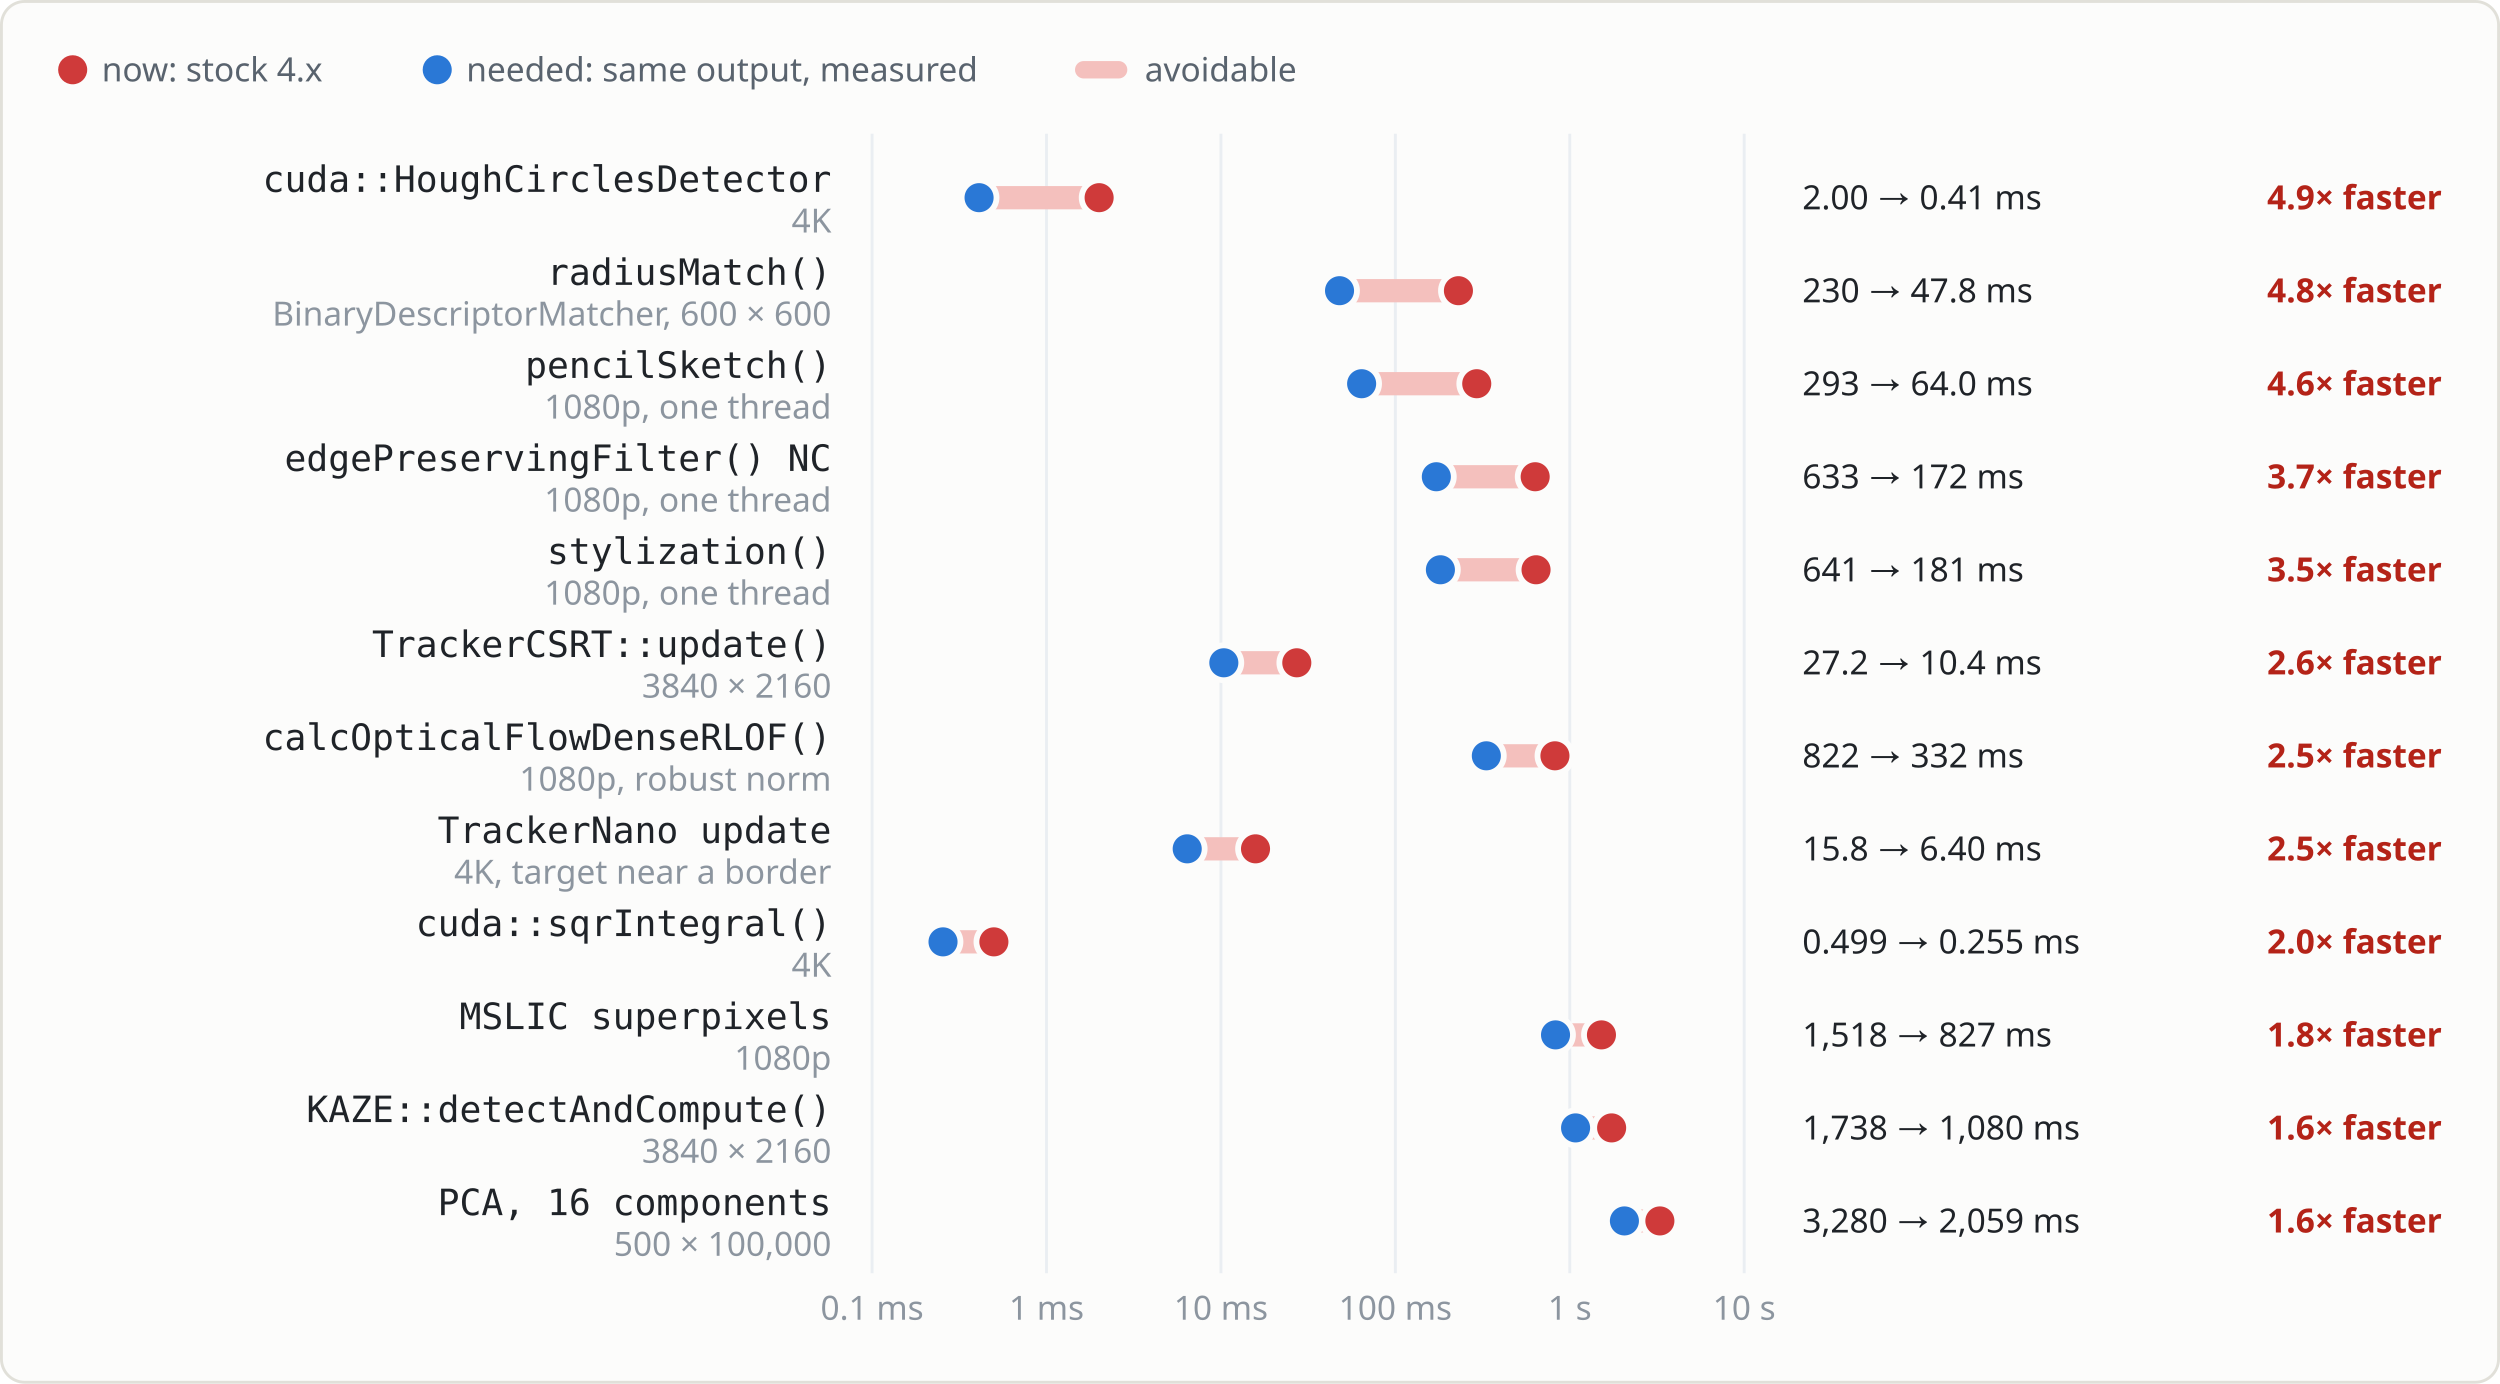
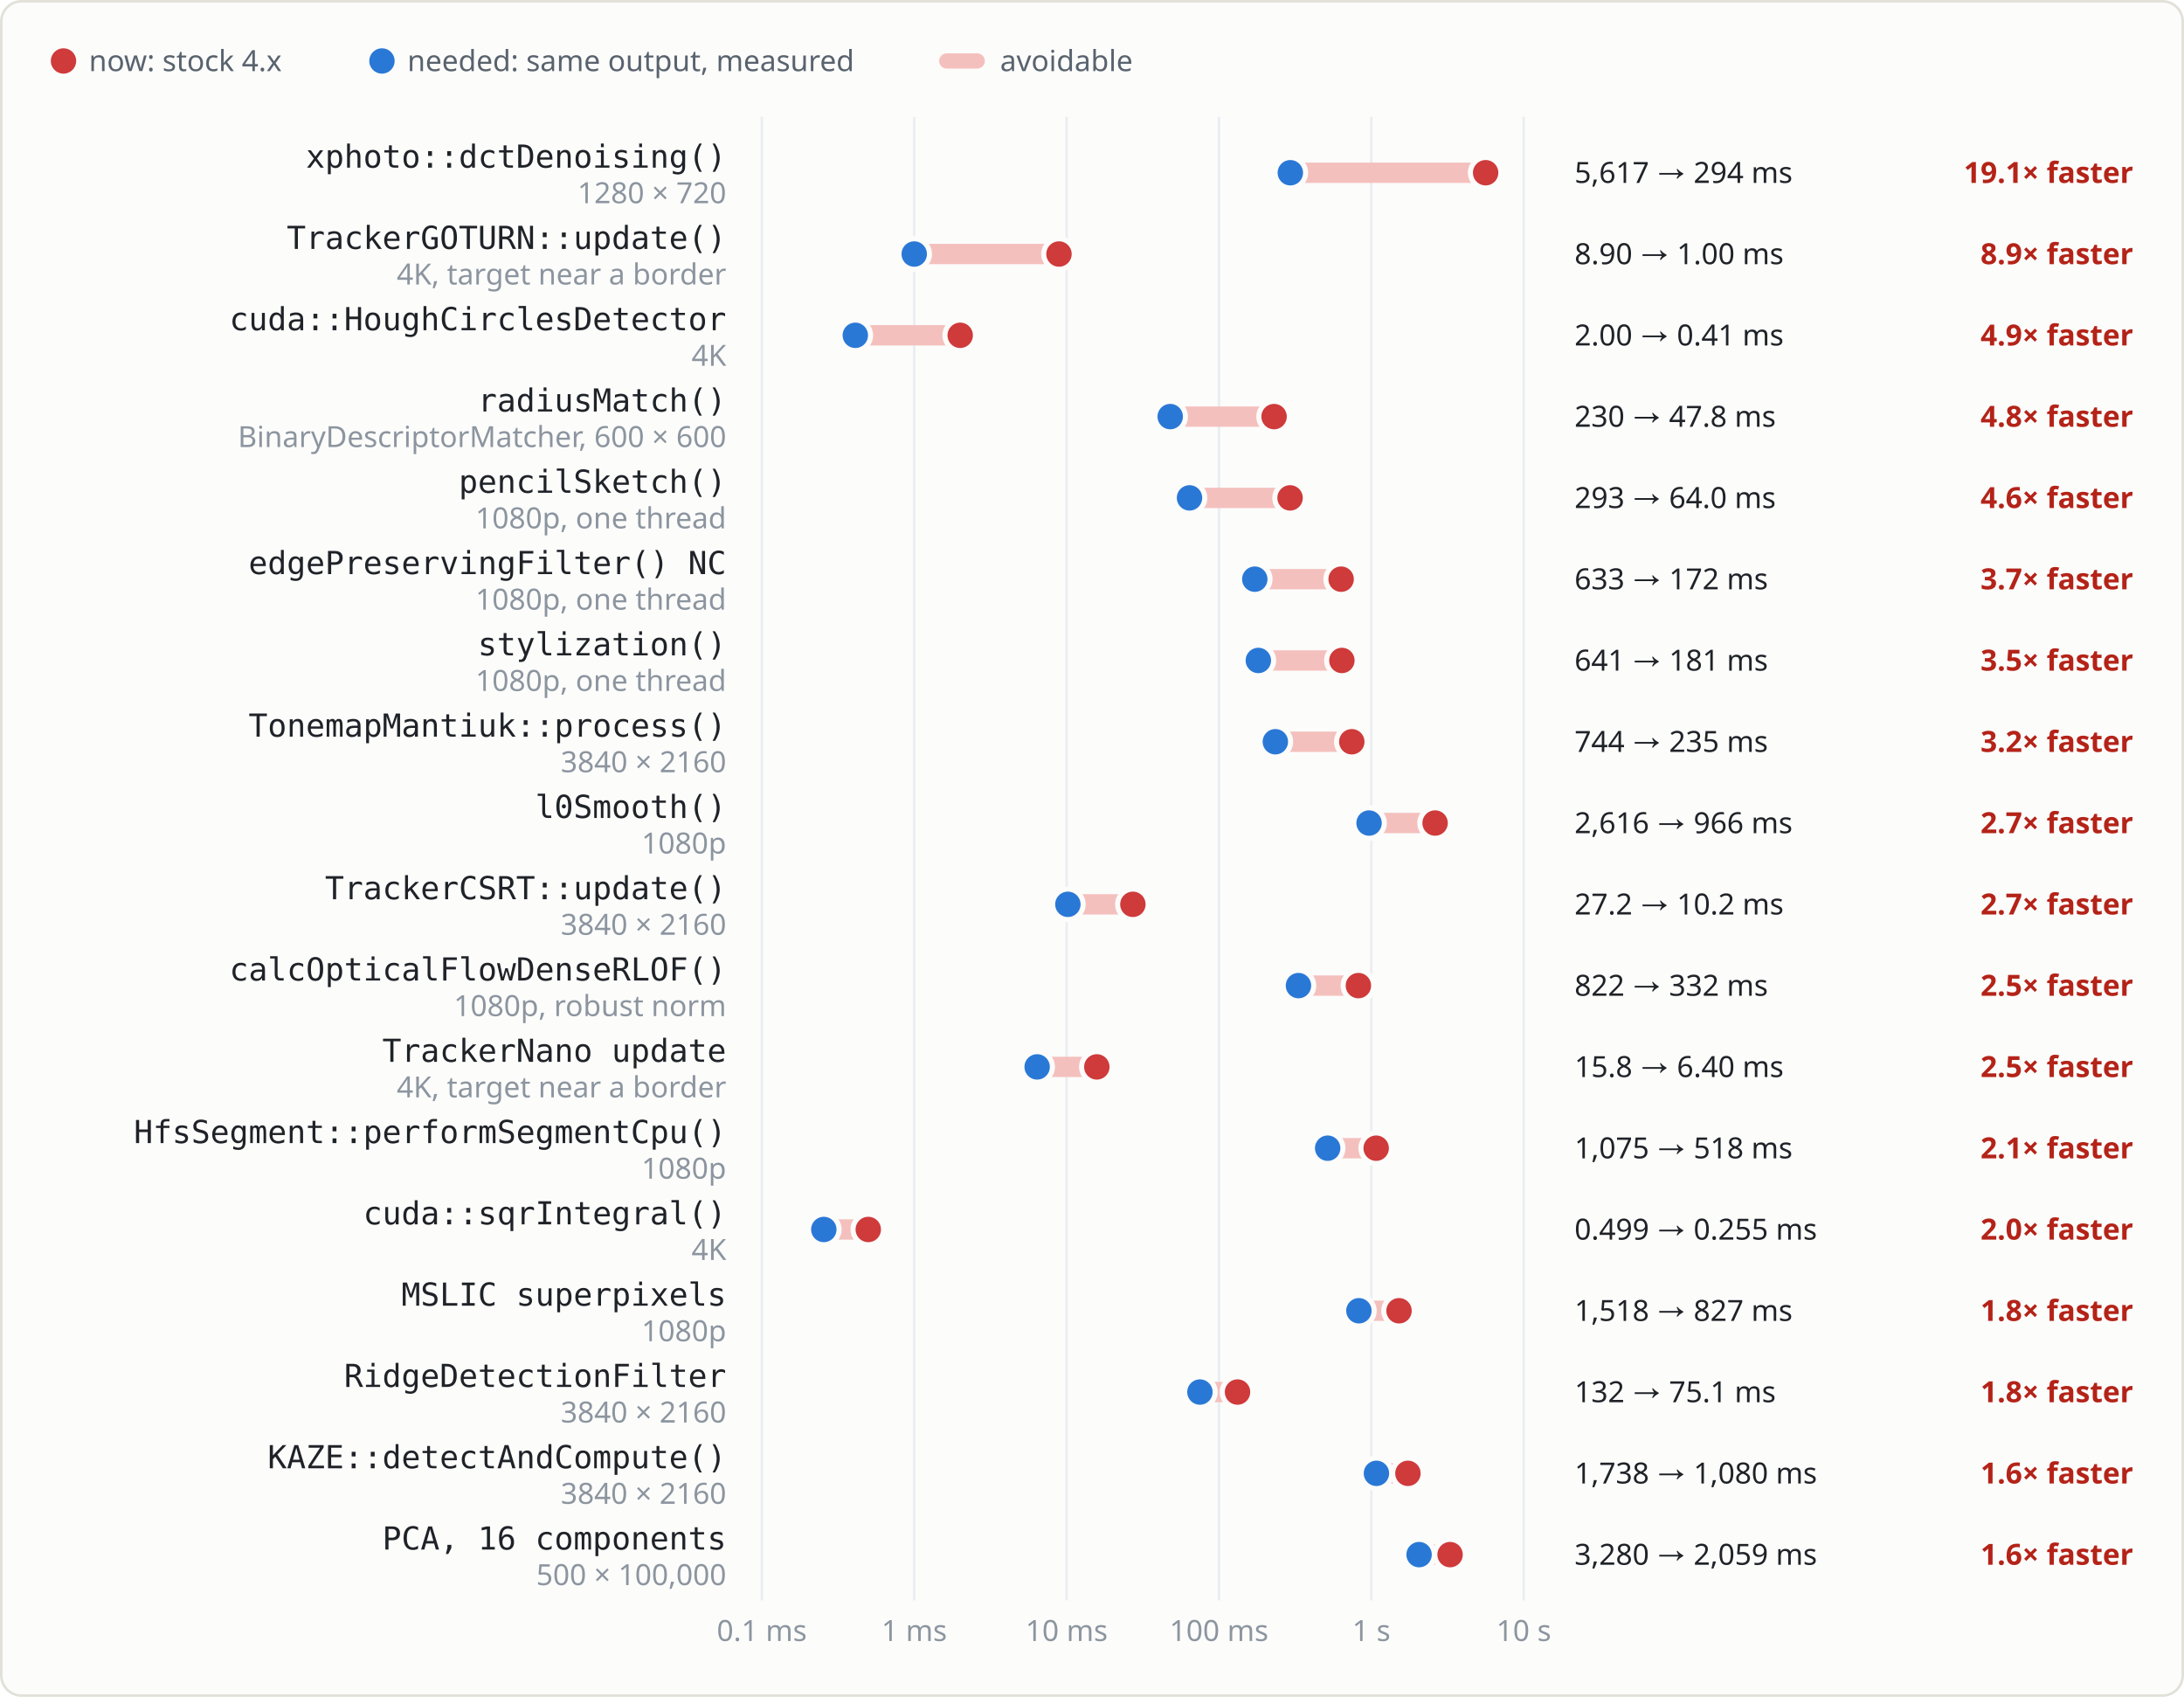
- <svg xmlns="http://www.w3.org/2000/svg" width="860" height="476" viewBox="0 0 860 476" role="img">
+ <svg xmlns="http://www.w3.org/2000/svg" width="860" height="668" viewBox="0 0 860 668" role="img">
  <style>.bg{fill:#fcfcfb;stroke:#e1e0d9}.ink{fill:#1f2328}.ink2{fill:#59636e}.muted{fill:#8c959f}.grid{stroke:#eaeef2}.axis{stroke:#d1d9e0}.need{fill:#2a78d6;stroke:#fcfcfb}.now{fill:#cf3a3a;stroke:#fcfcfb}.gap{stroke:#f4c0bd}.gapt{fill:#b42318}.sw-need{fill:#2a78d6}.sw-now{fill:#cf3a3a}.sw-gap{fill:#f4c0bd}@media (prefers-color-scheme: dark){.bg{fill:#151b23;stroke:#30363d}.ink{fill:#e6edf3}.ink2{fill:#9198a1}.muted{fill:#7d8590}.grid{stroke:#262c36}.axis{stroke:#3d444d}.need{fill:#4493f8;stroke:#151b23}.now{fill:#f05d5d;stroke:#151b23}.gap{stroke:#5c2a2a}.gapt{fill:#ff8a80}.sw-need{fill:#4493f8}.sw-now{fill:#f05d5d}.sw-gap{fill:#5c2a2a}}text{font-family:-apple-system, BlinkMacSystemFont, "Segoe UI", "Noto Sans", Helvetica, Arial, sans-serif;font-size:13px}.mono{font-family:ui-monospace, SFMono-Regular, "SF Mono", Menlo, Consolas, monospace;font-size:12.5px}.small{font-size:11.5px}.b{font-weight:600}.title{font-size:14px;font-weight:600}</style>
-   <rect class="bg" x="0.5" y="0.5" width="859" height="475" rx="8" />
+   <rect class="bg" x="0.5" y="0.5" width="859" height="667" rx="8" />
  <circle class="sw-now" cx="25" cy="24" r="5" />
  <text class="ink2 small" x="35.0" y="28.0" text-anchor="start">now: stock 4.x</text>
  <circle class="sw-need" cx="150.4" cy="24" r="5" />
  <text class="ink2 small" x="160.4" y="28.0" text-anchor="start">needed: same output, measured</text>
  <rect class="sw-gap" x="369.8" y="21" width="18" height="6" rx="3" />
  <text class="ink2 small" x="393.8" y="28.0" text-anchor="start">avoidable</text>
-   <line class="grid" x1="300.0" y1="46" x2="300.0" y2="438" stroke-width="1" />
-   <text class="muted small" x="300.0" y="454.0" text-anchor="middle">0.1 ms</text>
-   <line class="grid" x1="360.0" y1="46" x2="360.0" y2="438" stroke-width="1" />
-   <text class="muted small" x="360.0" y="454.0" text-anchor="middle">1 ms</text>
-   <line class="grid" x1="420.0" y1="46" x2="420.0" y2="438" stroke-width="1" />
-   <text class="muted small" x="420.0" y="454.0" text-anchor="middle">10 ms</text>
-   <line class="grid" x1="480.0" y1="46" x2="480.0" y2="438" stroke-width="1" />
-   <text class="muted small" x="480.0" y="454.0" text-anchor="middle">100 ms</text>
-   <line class="grid" x1="540.0" y1="46" x2="540.0" y2="438" stroke-width="1" />
-   <text class="muted small" x="540.0" y="454.0" text-anchor="middle">1 s</text>
-   <line class="grid" x1="600.0" y1="46" x2="600.0" y2="438" stroke-width="1" />
-   <text class="muted small" x="600.0" y="454.0" text-anchor="middle">10 s</text>
-   <text class="mono ink" x="286.0" y="66.0" text-anchor="end">cuda::HoughCirclesDetector</text>
-   <text class="muted small" x="286.0" y="80.0" text-anchor="end">4K</text>
-   <line class="gap" x1="336.8" y1="68.0" x2="378.1" y2="68.0" stroke-width="8" stroke-linecap="round" />
-   <circle class="need" cx="336.8" cy="68.0" r="6" stroke-width="2" />
-   <circle class="now" cx="378.1" cy="68.0" r="6" stroke-width="2" />
-   <text class="ink small" x="620.0" y="72.0" text-anchor="start">2.00 → 0.41 ms</text>
-   <text class="gapt small b" x="840.0" y="72.0" text-anchor="end">4.9× faster</text>
-   <text class="mono ink" x="286.0" y="98.0" text-anchor="end">radiusMatch()</text>
-   <text class="muted small" x="286.0" y="112.0" text-anchor="end">BinaryDescriptorMatcher, 600 × 600</text>
-   <line class="gap" x1="460.8" y1="100.0" x2="501.7" y2="100.0" stroke-width="8" stroke-linecap="round" />
-   <circle class="need" cx="460.8" cy="100.0" r="6" stroke-width="2" />
-   <circle class="now" cx="501.7" cy="100.0" r="6" stroke-width="2" />
-   <text class="ink small" x="620.0" y="104.0" text-anchor="start">230 → 47.8 ms</text>
-   <text class="gapt small b" x="840.0" y="104.0" text-anchor="end">4.8× faster</text>
-   <text class="mono ink" x="286.0" y="130.0" text-anchor="end">pencilSketch()</text>
-   <text class="muted small" x="286.0" y="144.0" text-anchor="end">1080p, one thread</text>
-   <line class="gap" x1="468.4" y1="132.0" x2="508.0" y2="132.0" stroke-width="8" stroke-linecap="round" />
-   <circle class="need" cx="468.4" cy="132.0" r="6" stroke-width="2" />
-   <circle class="now" cx="508.0" cy="132.0" r="6" stroke-width="2" />
-   <text class="ink small" x="620.0" y="136.0" text-anchor="start">293 → 64.0 ms</text>
-   <text class="gapt small b" x="840.0" y="136.0" text-anchor="end">4.6× faster</text>
-   <text class="mono ink" x="286.0" y="162.0" text-anchor="end">edgePreservingFilter() NC</text>
-   <text class="muted small" x="286.0" y="176.0" text-anchor="end">1080p, one thread</text>
-   <line class="gap" x1="494.1" y1="164.0" x2="528.1" y2="164.0" stroke-width="8" stroke-linecap="round" />
-   <circle class="need" cx="494.1" cy="164.0" r="6" stroke-width="2" />
-   <circle class="now" cx="528.1" cy="164.0" r="6" stroke-width="2" />
-   <text class="ink small" x="620.0" y="168.0" text-anchor="start">633 → 172 ms</text>
-   <text class="gapt small b" x="840.0" y="168.0" text-anchor="end">3.7× faster</text>
-   <text class="mono ink" x="286.0" y="194.0" text-anchor="end">stylization()</text>
+   <line class="grid" x1="300.0" y1="46" x2="300.0" y2="630" stroke-width="1" />
+   <text class="muted small" x="300.0" y="646.0" text-anchor="middle">0.1 ms</text>
+   <line class="grid" x1="360.0" y1="46" x2="360.0" y2="630" stroke-width="1" />
+   <text class="muted small" x="360.0" y="646.0" text-anchor="middle">1 ms</text>
+   <line class="grid" x1="420.0" y1="46" x2="420.0" y2="630" stroke-width="1" />
+   <text class="muted small" x="420.0" y="646.0" text-anchor="middle">10 ms</text>
+   <line class="grid" x1="480.0" y1="46" x2="480.0" y2="630" stroke-width="1" />
+   <text class="muted small" x="480.0" y="646.0" text-anchor="middle">100 ms</text>
+   <line class="grid" x1="540.0" y1="46" x2="540.0" y2="630" stroke-width="1" />
+   <text class="muted small" x="540.0" y="646.0" text-anchor="middle">1 s</text>
+   <line class="grid" x1="600.0" y1="46" x2="600.0" y2="630" stroke-width="1" />
+   <text class="muted small" x="600.0" y="646.0" text-anchor="middle">10 s</text>
+   <text class="mono ink" x="286.0" y="66.0" text-anchor="end">xphoto::dctDenoising()</text>
+   <text class="muted small" x="286.0" y="80.0" text-anchor="end">1280 × 720</text>
+   <line class="gap" x1="508.1" y1="68.0" x2="585.0" y2="68.0" stroke-width="8" stroke-linecap="round" />
+   <circle class="need" cx="508.1" cy="68.0" r="6" stroke-width="2" />
+   <circle class="now" cx="585.0" cy="68.0" r="6" stroke-width="2" />
+   <text class="ink small" x="620.0" y="72.0" text-anchor="start">5,617 → 294 ms</text>
+   <text class="gapt small b" x="840.0" y="72.0" text-anchor="end">19.1× faster</text>
+   <text class="mono ink" x="286.0" y="98.0" text-anchor="end">TrackerGOTURN::update()</text>
+   <text class="muted small" x="286.0" y="112.0" text-anchor="end">4K, target near a border</text>
+   <line class="gap" x1="360.0" y1="100.0" x2="417.0" y2="100.0" stroke-width="8" stroke-linecap="round" />
+   <circle class="need" cx="360.0" cy="100.0" r="6" stroke-width="2" />
+   <circle class="now" cx="417.0" cy="100.0" r="6" stroke-width="2" />
+   <text class="ink small" x="620.0" y="104.0" text-anchor="start">8.90 → 1.00 ms</text>
+   <text class="gapt small b" x="840.0" y="104.0" text-anchor="end">8.9× faster</text>
+   <text class="mono ink" x="286.0" y="130.0" text-anchor="end">cuda::HoughCirclesDetector</text>
+   <text class="muted small" x="286.0" y="144.0" text-anchor="end">4K</text>
+   <line class="gap" x1="336.8" y1="132.0" x2="378.1" y2="132.0" stroke-width="8" stroke-linecap="round" />
+   <circle class="need" cx="336.8" cy="132.0" r="6" stroke-width="2" />
+   <circle class="now" cx="378.1" cy="132.0" r="6" stroke-width="2" />
+   <text class="ink small" x="620.0" y="136.0" text-anchor="start">2.00 → 0.41 ms</text>
+   <text class="gapt small b" x="840.0" y="136.0" text-anchor="end">4.9× faster</text>
+   <text class="mono ink" x="286.0" y="162.0" text-anchor="end">radiusMatch()</text>
+   <text class="muted small" x="286.0" y="176.0" text-anchor="end">BinaryDescriptorMatcher, 600 × 600</text>
+   <line class="gap" x1="460.8" y1="164.0" x2="501.7" y2="164.0" stroke-width="8" stroke-linecap="round" />
+   <circle class="need" cx="460.8" cy="164.0" r="6" stroke-width="2" />
+   <circle class="now" cx="501.7" cy="164.0" r="6" stroke-width="2" />
+   <text class="ink small" x="620.0" y="168.0" text-anchor="start">230 → 47.8 ms</text>
+   <text class="gapt small b" x="840.0" y="168.0" text-anchor="end">4.8× faster</text>
+   <text class="mono ink" x="286.0" y="194.0" text-anchor="end">pencilSketch()</text>
  <text class="muted small" x="286.0" y="208.0" text-anchor="end">1080p, one thread</text>
-   <line class="gap" x1="495.5" y1="196.0" x2="528.4" y2="196.0" stroke-width="8" stroke-linecap="round" />
-   <circle class="need" cx="495.5" cy="196.0" r="6" stroke-width="2" />
-   <circle class="now" cx="528.4" cy="196.0" r="6" stroke-width="2" />
-   <text class="ink small" x="620.0" y="200.0" text-anchor="start">641 → 181 ms</text>
-   <text class="gapt small b" x="840.0" y="200.0" text-anchor="end">3.5× faster</text>
-   <text class="mono ink" x="286.0" y="226.0" text-anchor="end">TrackerCSRT::update()</text>
-   <text class="muted small" x="286.0" y="240.0" text-anchor="end">3840 × 2160</text>
-   <line class="gap" x1="421.0" y1="228.0" x2="446.1" y2="228.0" stroke-width="8" stroke-linecap="round" />
-   <circle class="need" cx="421.0" cy="228.0" r="6" stroke-width="2" />
-   <circle class="now" cx="446.1" cy="228.0" r="6" stroke-width="2" />
-   <text class="ink small" x="620.0" y="232.0" text-anchor="start">27.2 → 10.4 ms</text>
-   <text class="gapt small b" x="840.0" y="232.0" text-anchor="end">2.6× faster</text>
-   <text class="mono ink" x="286.0" y="258.0" text-anchor="end">calcOpticalFlowDenseRLOF()</text>
-   <text class="muted small" x="286.0" y="272.0" text-anchor="end">1080p, robust norm</text>
-   <line class="gap" x1="511.3" y1="260.0" x2="534.9" y2="260.0" stroke-width="8" stroke-linecap="round" />
-   <circle class="need" cx="511.3" cy="260.0" r="6" stroke-width="2" />
-   <circle class="now" cx="534.9" cy="260.0" r="6" stroke-width="2" />
-   <text class="ink small" x="620.0" y="264.0" text-anchor="start">822 → 332 ms</text>
-   <text class="gapt small b" x="840.0" y="264.0" text-anchor="end">2.5× faster</text>
-   <text class="mono ink" x="286.0" y="290.0" text-anchor="end">TrackerNano update</text>
-   <text class="muted small" x="286.0" y="304.0" text-anchor="end">4K, target near a border</text>
-   <line class="gap" x1="408.4" y1="292.0" x2="431.9" y2="292.0" stroke-width="8" stroke-linecap="round" />
-   <circle class="need" cx="408.4" cy="292.0" r="6" stroke-width="2" />
-   <circle class="now" cx="431.9" cy="292.0" r="6" stroke-width="2" />
-   <text class="ink small" x="620.0" y="296.0" text-anchor="start">15.8 → 6.40 ms</text>
-   <text class="gapt small b" x="840.0" y="296.0" text-anchor="end">2.5× faster</text>
-   <text class="mono ink" x="286.0" y="322.0" text-anchor="end">cuda::sqrIntegral()</text>
-   <text class="muted small" x="286.0" y="336.0" text-anchor="end">4K</text>
-   <line class="gap" x1="324.4" y1="324.0" x2="341.9" y2="324.0" stroke-width="8" stroke-linecap="round" />
-   <circle class="need" cx="324.4" cy="324.0" r="6" stroke-width="2" />
-   <circle class="now" cx="341.9" cy="324.0" r="6" stroke-width="2" />
-   <text class="ink small" x="620.0" y="328.0" text-anchor="start">0.499 → 0.255 ms</text>
-   <text class="gapt small b" x="840.0" y="328.0" text-anchor="end">2.0× faster</text>
-   <text class="mono ink" x="286.0" y="354.0" text-anchor="end">MSLIC superpixels</text>
-   <text class="muted small" x="286.0" y="368.0" text-anchor="end">1080p</text>
-   <line class="gap" x1="535.1" y1="356.0" x2="550.9" y2="356.0" stroke-width="8" stroke-linecap="round" />
-   <circle class="need" cx="535.1" cy="356.0" r="6" stroke-width="2" />
-   <circle class="now" cx="550.9" cy="356.0" r="6" stroke-width="2" />
-   <text class="ink small" x="620.0" y="360.0" text-anchor="start">1,518 → 827 ms</text>
-   <text class="gapt small b" x="840.0" y="360.0" text-anchor="end">1.8× faster</text>
-   <text class="mono ink" x="286.0" y="386.0" text-anchor="end">KAZE::detectAndCompute()</text>
-   <text class="muted small" x="286.0" y="400.0" text-anchor="end">3840 × 2160</text>
-   <line class="gap" x1="542.0" y1="388.0" x2="554.4" y2="388.0" stroke-width="8" stroke-linecap="round" />
-   <circle class="need" cx="542.0" cy="388.0" r="6" stroke-width="2" />
-   <circle class="now" cx="554.4" cy="388.0" r="6" stroke-width="2" />
-   <text class="ink small" x="620.0" y="392.0" text-anchor="start">1,738 → 1,080 ms</text>
-   <text class="gapt small b" x="840.0" y="392.0" text-anchor="end">1.6× faster</text>
-   <text class="mono ink" x="286.0" y="418.0" text-anchor="end">PCA, 16 components</text>
-   <text class="muted small" x="286.0" y="432.0" text-anchor="end">500 × 100,000</text>
-   <line class="gap" x1="558.8" y1="420.0" x2="571.0" y2="420.0" stroke-width="8" stroke-linecap="round" />
-   <circle class="need" cx="558.8" cy="420.0" r="6" stroke-width="2" />
-   <circle class="now" cx="571.0" cy="420.0" r="6" stroke-width="2" />
-   <text class="ink small" x="620.0" y="424.0" text-anchor="start">3,280 → 2,059 ms</text>
-   <text class="gapt small b" x="840.0" y="424.0" text-anchor="end">1.6× faster</text>
+   <line class="gap" x1="468.4" y1="196.0" x2="508.0" y2="196.0" stroke-width="8" stroke-linecap="round" />
+   <circle class="need" cx="468.4" cy="196.0" r="6" stroke-width="2" />
+   <circle class="now" cx="508.0" cy="196.0" r="6" stroke-width="2" />
+   <text class="ink small" x="620.0" y="200.0" text-anchor="start">293 → 64.0 ms</text>
+   <text class="gapt small b" x="840.0" y="200.0" text-anchor="end">4.6× faster</text>
+   <text class="mono ink" x="286.0" y="226.0" text-anchor="end">edgePreservingFilter() NC</text>
+   <text class="muted small" x="286.0" y="240.0" text-anchor="end">1080p, one thread</text>
+   <line class="gap" x1="494.1" y1="228.0" x2="528.1" y2="228.0" stroke-width="8" stroke-linecap="round" />
+   <circle class="need" cx="494.1" cy="228.0" r="6" stroke-width="2" />
+   <circle class="now" cx="528.1" cy="228.0" r="6" stroke-width="2" />
+   <text class="ink small" x="620.0" y="232.0" text-anchor="start">633 → 172 ms</text>
+   <text class="gapt small b" x="840.0" y="232.0" text-anchor="end">3.7× faster</text>
+   <text class="mono ink" x="286.0" y="258.0" text-anchor="end">stylization()</text>
+   <text class="muted small" x="286.0" y="272.0" text-anchor="end">1080p, one thread</text>
+   <line class="gap" x1="495.5" y1="260.0" x2="528.4" y2="260.0" stroke-width="8" stroke-linecap="round" />
+   <circle class="need" cx="495.5" cy="260.0" r="6" stroke-width="2" />
+   <circle class="now" cx="528.4" cy="260.0" r="6" stroke-width="2" />
+   <text class="ink small" x="620.0" y="264.0" text-anchor="start">641 → 181 ms</text>
+   <text class="gapt small b" x="840.0" y="264.0" text-anchor="end">3.5× faster</text>
+   <text class="mono ink" x="286.0" y="290.0" text-anchor="end">TonemapMantiuk::process()</text>
+   <text class="muted small" x="286.0" y="304.0" text-anchor="end">3840 × 2160</text>
+   <line class="gap" x1="502.2" y1="292.0" x2="532.3" y2="292.0" stroke-width="8" stroke-linecap="round" />
+   <circle class="need" cx="502.2" cy="292.0" r="6" stroke-width="2" />
+   <circle class="now" cx="532.3" cy="292.0" r="6" stroke-width="2" />
+   <text class="ink small" x="620.0" y="296.0" text-anchor="start">744 → 235 ms</text>
+   <text class="gapt small b" x="840.0" y="296.0" text-anchor="end">3.2× faster</text>
+   <text class="mono ink" x="286.0" y="322.0" text-anchor="end">l0Smooth()</text>
+   <text class="muted small" x="286.0" y="336.0" text-anchor="end">1080p</text>
+   <line class="gap" x1="539.1" y1="324.0" x2="565.1" y2="324.0" stroke-width="8" stroke-linecap="round" />
+   <circle class="need" cx="539.1" cy="324.0" r="6" stroke-width="2" />
+   <circle class="now" cx="565.1" cy="324.0" r="6" stroke-width="2" />
+   <text class="ink small" x="620.0" y="328.0" text-anchor="start">2,616 → 966 ms</text>
+   <text class="gapt small b" x="840.0" y="328.0" text-anchor="end">2.7× faster</text>
+   <text class="mono ink" x="286.0" y="354.0" text-anchor="end">TrackerCSRT::update()</text>
+   <text class="muted small" x="286.0" y="368.0" text-anchor="end">3840 × 2160</text>
+   <line class="gap" x1="420.5" y1="356.0" x2="446.1" y2="356.0" stroke-width="8" stroke-linecap="round" />
+   <circle class="need" cx="420.5" cy="356.0" r="6" stroke-width="2" />
+   <circle class="now" cx="446.1" cy="356.0" r="6" stroke-width="2" />
+   <text class="ink small" x="620.0" y="360.0" text-anchor="start">27.2 → 10.2 ms</text>
+   <text class="gapt small b" x="840.0" y="360.0" text-anchor="end">2.7× faster</text>
+   <text class="mono ink" x="286.0" y="386.0" text-anchor="end">calcOpticalFlowDenseRLOF()</text>
+   <text class="muted small" x="286.0" y="400.0" text-anchor="end">1080p, robust norm</text>
+   <line class="gap" x1="511.3" y1="388.0" x2="534.9" y2="388.0" stroke-width="8" stroke-linecap="round" />
+   <circle class="need" cx="511.3" cy="388.0" r="6" stroke-width="2" />
+   <circle class="now" cx="534.9" cy="388.0" r="6" stroke-width="2" />
+   <text class="ink small" x="620.0" y="392.0" text-anchor="start">822 → 332 ms</text>
+   <text class="gapt small b" x="840.0" y="392.0" text-anchor="end">2.5× faster</text>
+   <text class="mono ink" x="286.0" y="418.0" text-anchor="end">TrackerNano update</text>
+   <text class="muted small" x="286.0" y="432.0" text-anchor="end">4K, target near a border</text>
+   <line class="gap" x1="408.4" y1="420.0" x2="431.9" y2="420.0" stroke-width="8" stroke-linecap="round" />
+   <circle class="need" cx="408.4" cy="420.0" r="6" stroke-width="2" />
+   <circle class="now" cx="431.9" cy="420.0" r="6" stroke-width="2" />
+   <text class="ink small" x="620.0" y="424.0" text-anchor="start">15.8 → 6.40 ms</text>
+   <text class="gapt small b" x="840.0" y="424.0" text-anchor="end">2.5× faster</text>
+   <text class="mono ink" x="286.0" y="450.0" text-anchor="end">HfsSegment::performSegmentCpu()</text>
+   <text class="muted small" x="286.0" y="464.0" text-anchor="end">1080p</text>
+   <line class="gap" x1="522.8" y1="452.0" x2="541.9" y2="452.0" stroke-width="8" stroke-linecap="round" />
+   <circle class="need" cx="522.8" cy="452.0" r="6" stroke-width="2" />
+   <circle class="now" cx="541.9" cy="452.0" r="6" stroke-width="2" />
+   <text class="ink small" x="620.0" y="456.0" text-anchor="start">1,075 → 518 ms</text>
+   <text class="gapt small b" x="840.0" y="456.0" text-anchor="end">2.1× faster</text>
+   <text class="mono ink" x="286.0" y="482.0" text-anchor="end">cuda::sqrIntegral()</text>
+   <text class="muted small" x="286.0" y="496.0" text-anchor="end">4K</text>
+   <line class="gap" x1="324.4" y1="484.0" x2="341.9" y2="484.0" stroke-width="8" stroke-linecap="round" />
+   <circle class="need" cx="324.4" cy="484.0" r="6" stroke-width="2" />
+   <circle class="now" cx="341.9" cy="484.0" r="6" stroke-width="2" />
+   <text class="ink small" x="620.0" y="488.0" text-anchor="start">0.499 → 0.255 ms</text>
+   <text class="gapt small b" x="840.0" y="488.0" text-anchor="end">2.0× faster</text>
+   <text class="mono ink" x="286.0" y="514.0" text-anchor="end">MSLIC superpixels</text>
+   <text class="muted small" x="286.0" y="528.0" text-anchor="end">1080p</text>
+   <line class="gap" x1="535.1" y1="516.0" x2="550.9" y2="516.0" stroke-width="8" stroke-linecap="round" />
+   <circle class="need" cx="535.1" cy="516.0" r="6" stroke-width="2" />
+   <circle class="now" cx="550.9" cy="516.0" r="6" stroke-width="2" />
+   <text class="ink small" x="620.0" y="520.0" text-anchor="start">1,518 → 827 ms</text>
+   <text class="gapt small b" x="840.0" y="520.0" text-anchor="end">1.8× faster</text>
+   <text class="mono ink" x="286.0" y="546.0" text-anchor="end">RidgeDetectionFilter</text>
+   <text class="muted small" x="286.0" y="560.0" text-anchor="end">3840 × 2160</text>
+   <line class="gap" x1="472.5" y1="548.0" x2="487.3" y2="548.0" stroke-width="8" stroke-linecap="round" />
+   <circle class="need" cx="472.5" cy="548.0" r="6" stroke-width="2" />
+   <circle class="now" cx="487.3" cy="548.0" r="6" stroke-width="2" />
+   <text class="ink small" x="620.0" y="552.0" text-anchor="start">132 → 75.1 ms</text>
+   <text class="gapt small b" x="840.0" y="552.0" text-anchor="end">1.8× faster</text>
+   <text class="mono ink" x="286.0" y="578.0" text-anchor="end">KAZE::detectAndCompute()</text>
+   <text class="muted small" x="286.0" y="592.0" text-anchor="end">3840 × 2160</text>
+   <line class="gap" x1="542.0" y1="580.0" x2="554.4" y2="580.0" stroke-width="8" stroke-linecap="round" />
+   <circle class="need" cx="542.0" cy="580.0" r="6" stroke-width="2" />
+   <circle class="now" cx="554.4" cy="580.0" r="6" stroke-width="2" />
+   <text class="ink small" x="620.0" y="584.0" text-anchor="start">1,738 → 1,080 ms</text>
+   <text class="gapt small b" x="840.0" y="584.0" text-anchor="end">1.6× faster</text>
+   <text class="mono ink" x="286.0" y="610.0" text-anchor="end">PCA, 16 components</text>
+   <text class="muted small" x="286.0" y="624.0" text-anchor="end">500 × 100,000</text>
+   <line class="gap" x1="558.8" y1="612.0" x2="571.0" y2="612.0" stroke-width="8" stroke-linecap="round" />
+   <circle class="need" cx="558.8" cy="612.0" r="6" stroke-width="2" />
+   <circle class="now" cx="571.0" cy="612.0" r="6" stroke-width="2" />
+   <text class="ink small" x="620.0" y="616.0" text-anchor="start">3,280 → 2,059 ms</text>
+   <text class="gapt small b" x="840.0" y="616.0" text-anchor="end">1.6× faster</text>
</svg>
